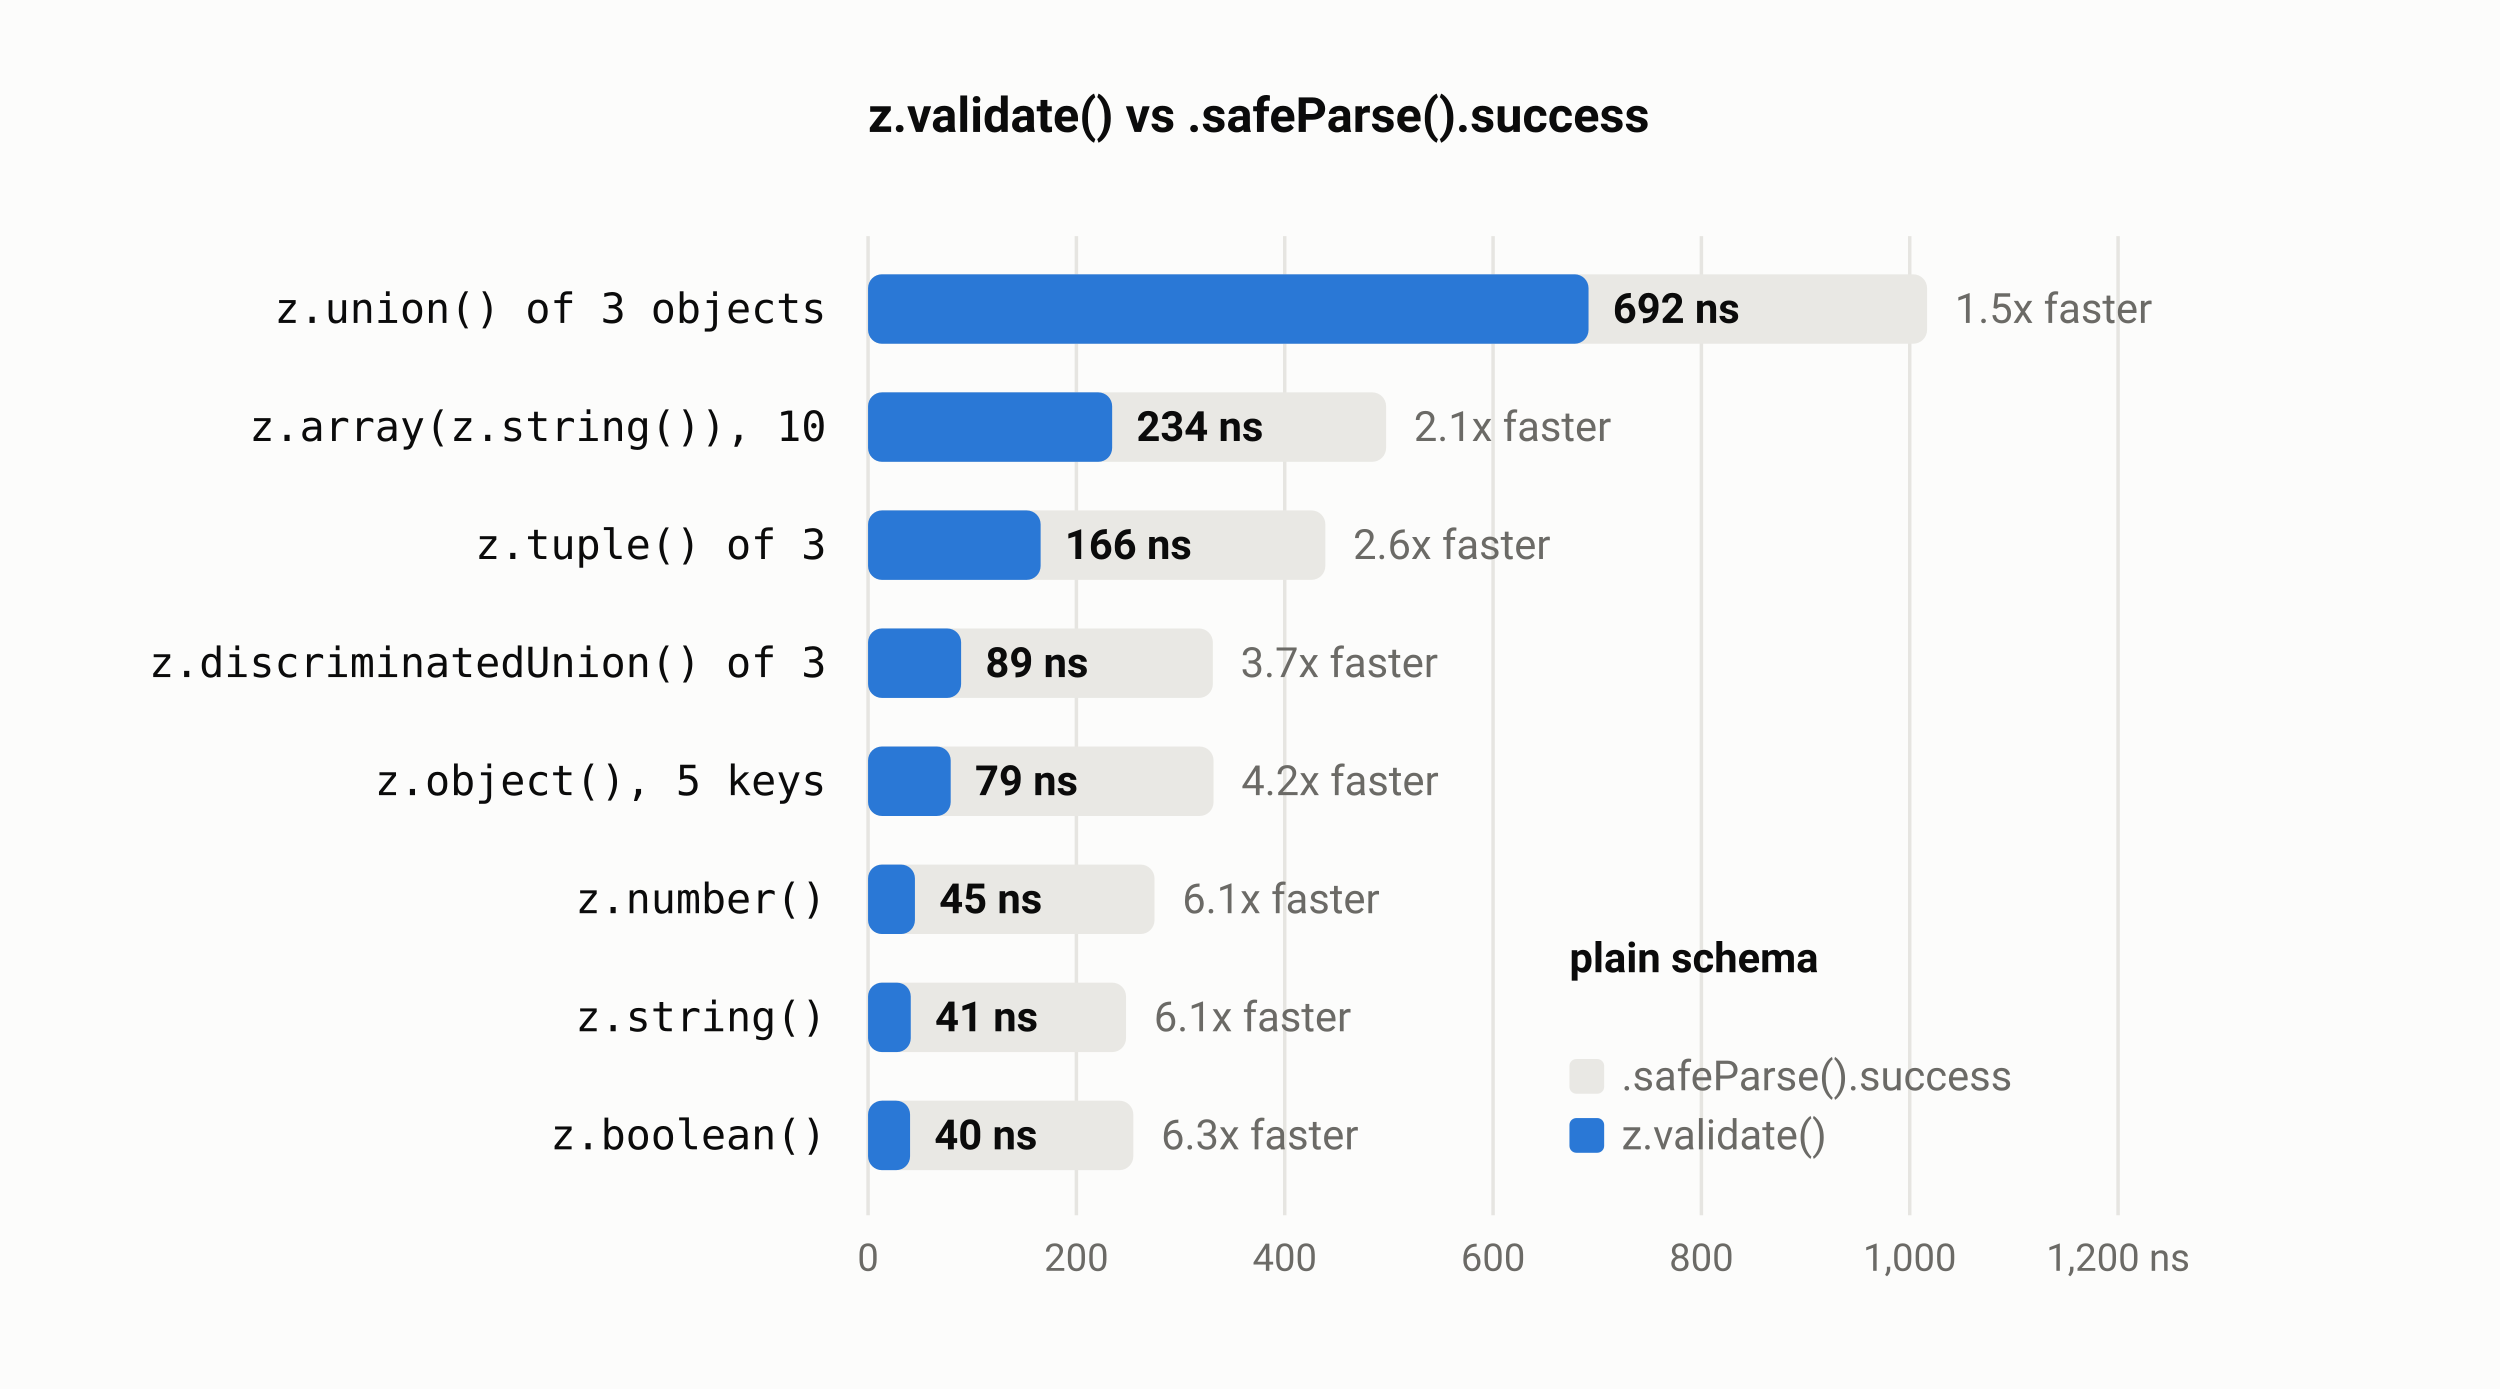
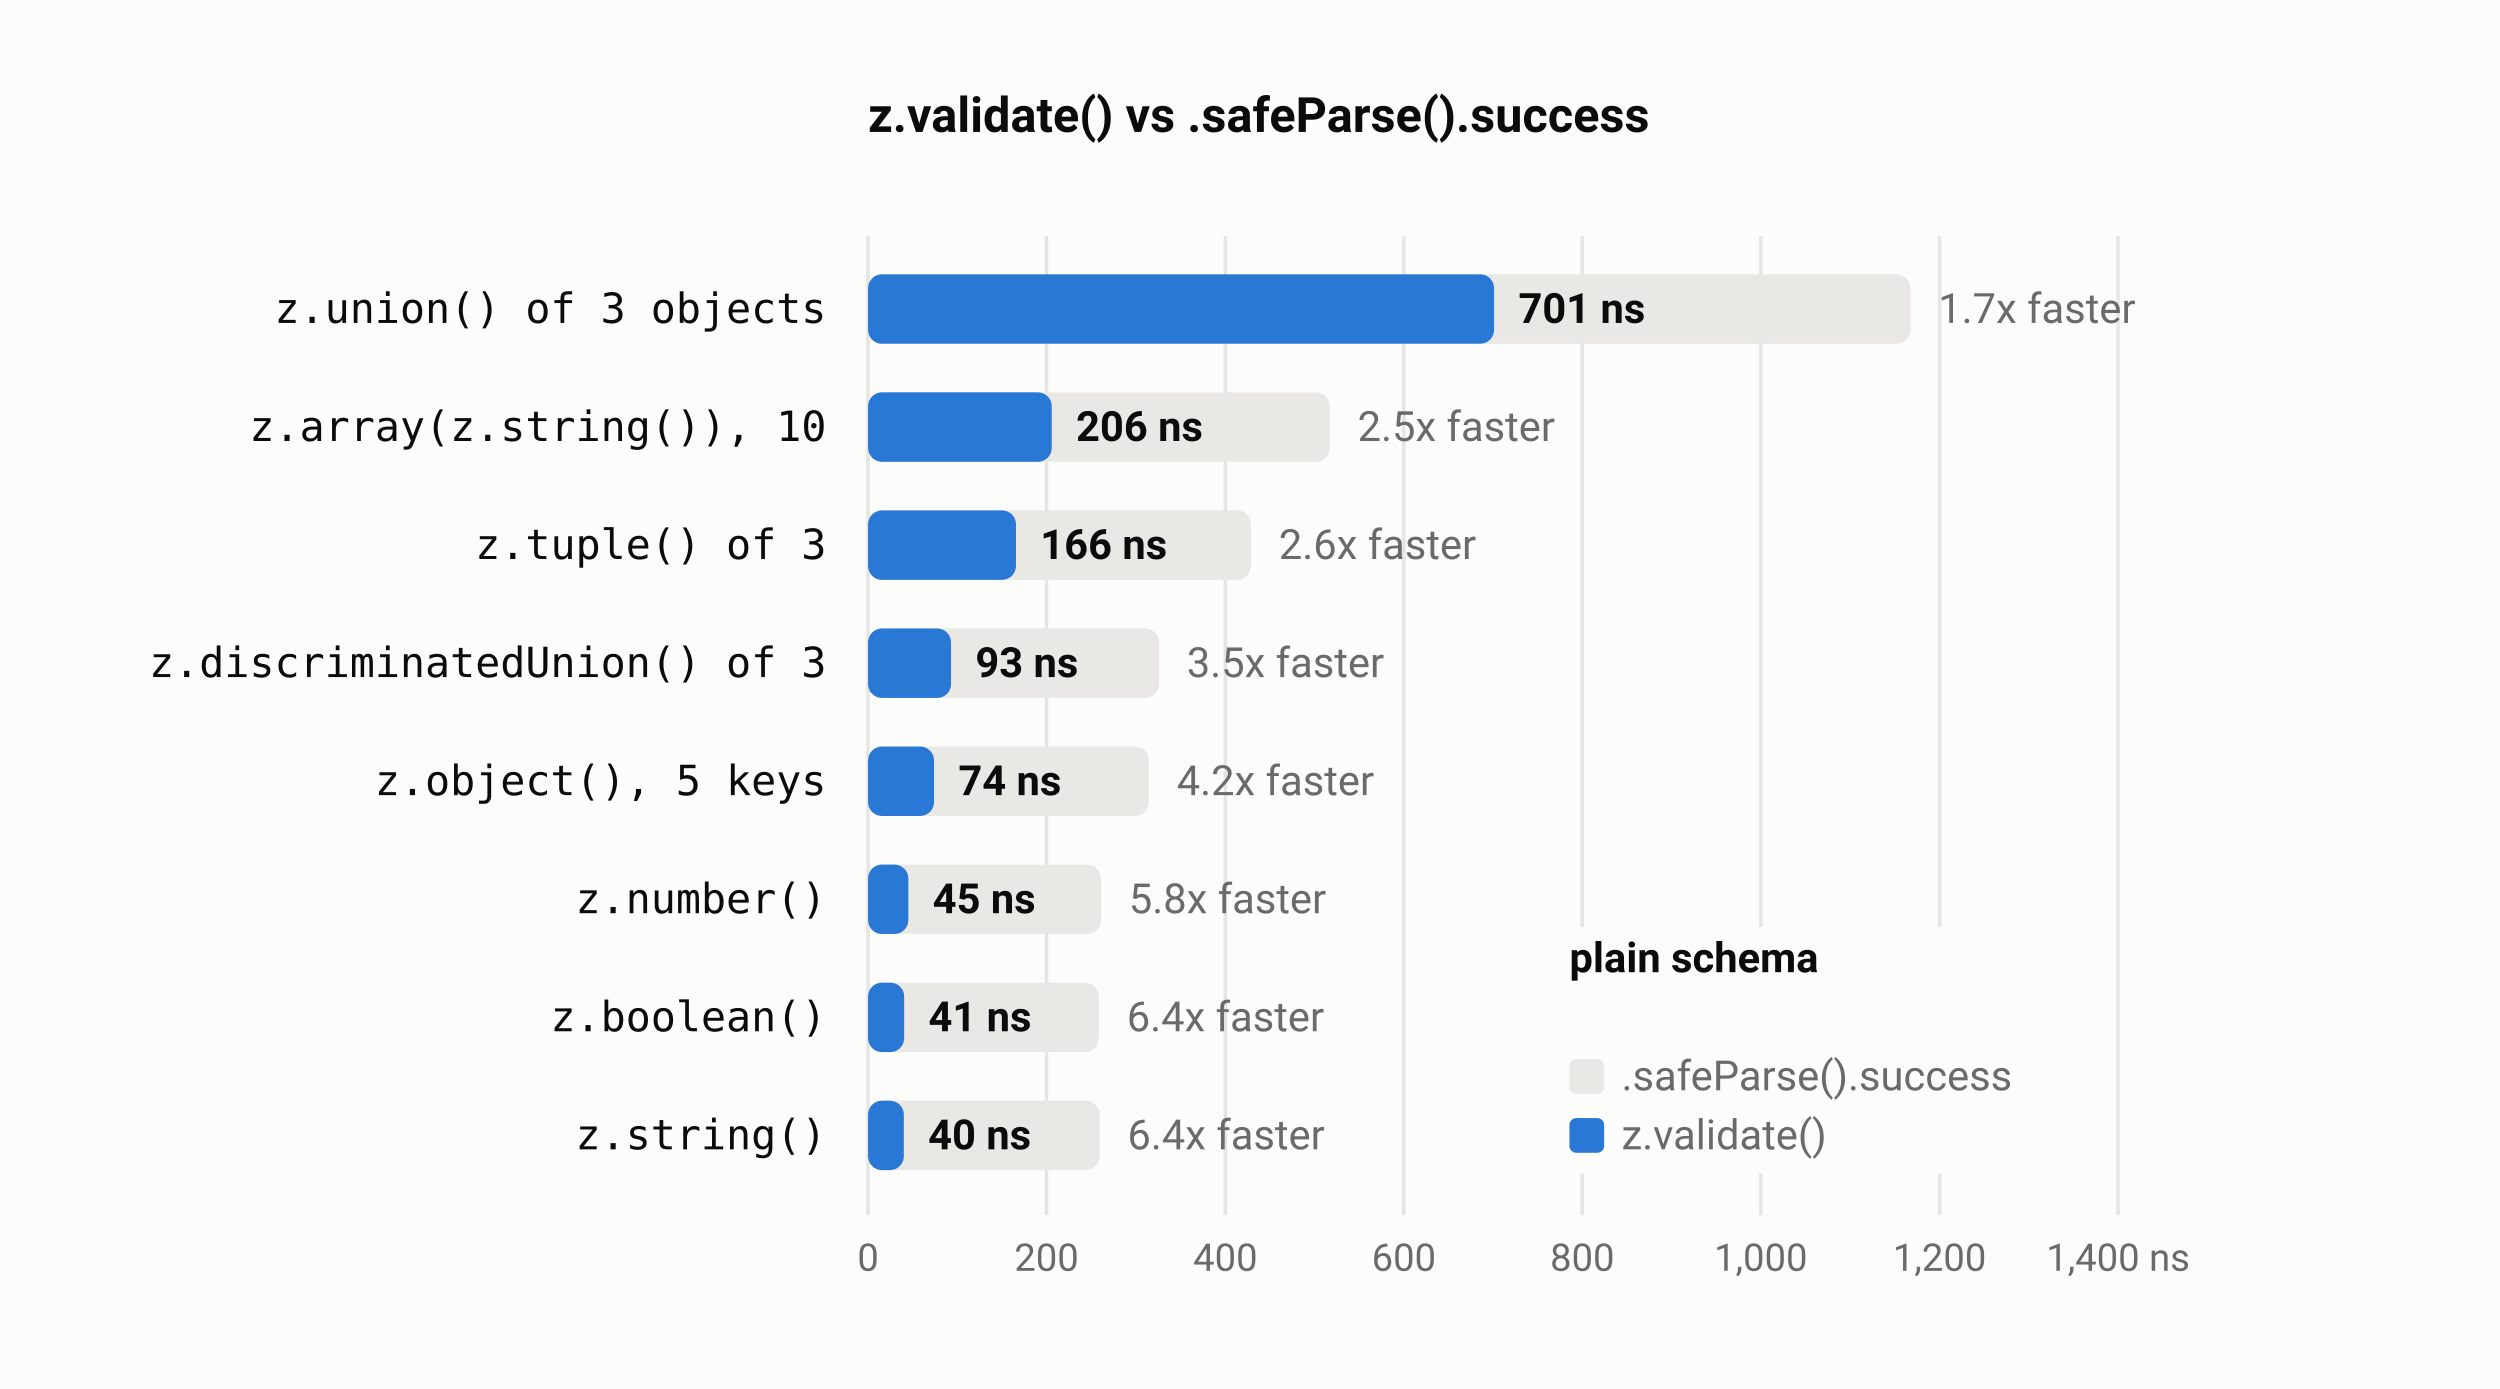
<svg xmlns="http://www.w3.org/2000/svg" width="720" height="400" viewBox="0 0 720 400" font-family="ui-sans-serif, system-ui, -apple-system, Segoe UI, Roboto, sans-serif" font-size="13">
  <rect x="0" y="0" width="720" height="400" fill="#fcfcfb" />
  <text x="250" y="38" fill="#0b0b0b" font-weight="700" font-size="14">z.validate() vs .safeParse().success</text>
  <line x1="250.0" y1="68" x2="250.0" y2="350" stroke="#e6e5e1" stroke-width="1" />
  <text x="250.0" y="366" text-anchor="middle" fill="#6b6a66" font-size="11">0</text>
-   <line x1="310.0" y1="68" x2="310.0" y2="350" stroke="#e6e5e1" stroke-width="1" />
-   <text x="310.0" y="366" text-anchor="middle" fill="#6b6a66" font-size="11">200</text>
-   <line x1="370.0" y1="68" x2="370.0" y2="350" stroke="#e6e5e1" stroke-width="1" />
-   <text x="370.0" y="366" text-anchor="middle" fill="#6b6a66" font-size="11">400</text>
-   <line x1="430.0" y1="68" x2="430.0" y2="350" stroke="#e6e5e1" stroke-width="1" />
-   <text x="430.0" y="366" text-anchor="middle" fill="#6b6a66" font-size="11">600</text>
-   <line x1="490.0" y1="68" x2="490.0" y2="350" stroke="#e6e5e1" stroke-width="1" />
-   <text x="490.0" y="366" text-anchor="middle" fill="#6b6a66" font-size="11">800</text>
-   <line x1="550.0" y1="68" x2="550.0" y2="350" stroke="#e6e5e1" stroke-width="1" />
-   <text x="550.0" y="366" text-anchor="middle" fill="#6b6a66" font-size="11">1,000</text>
+   <line x1="301.4" y1="68" x2="301.4" y2="350" stroke="#e6e5e1" stroke-width="1" />
+   <text x="301.4" y="366" text-anchor="middle" fill="#6b6a66" font-size="11">200</text>
+   <line x1="352.9" y1="68" x2="352.9" y2="350" stroke="#e6e5e1" stroke-width="1" />
+   <text x="352.9" y="366" text-anchor="middle" fill="#6b6a66" font-size="11">400</text>
+   <line x1="404.3" y1="68" x2="404.3" y2="350" stroke="#e6e5e1" stroke-width="1" />
+   <text x="404.3" y="366" text-anchor="middle" fill="#6b6a66" font-size="11">600</text>
+   <line x1="455.7" y1="68" x2="455.7" y2="350" stroke="#e6e5e1" stroke-width="1" />
+   <text x="455.7" y="366" text-anchor="middle" fill="#6b6a66" font-size="11">800</text>
+   <line x1="507.1" y1="68" x2="507.1" y2="350" stroke="#e6e5e1" stroke-width="1" />
+   <text x="507.1" y="366" text-anchor="middle" fill="#6b6a66" font-size="11">1,000</text>
+   <line x1="558.6" y1="68" x2="558.6" y2="350" stroke="#e6e5e1" stroke-width="1" />
+   <text x="558.6" y="366" text-anchor="middle" fill="#6b6a66" font-size="11">1,200</text>
  <line x1="610.0" y1="68" x2="610.0" y2="350" stroke="#e6e5e1" stroke-width="1" />
-   <text x="610.0" y="366" text-anchor="middle" fill="#6b6a66" font-size="11">1,200 ns</text>
+   <text x="610.0" y="366" text-anchor="middle" fill="#6b6a66" font-size="11">1,400 ns</text>
  <text x="238" y="93" text-anchor="end" fill="#0b0b0b" font-family="ui-monospace, SFMono-Regular, Menlo, monospace" font-size="12">z.union() of 3 objects</text>
-   <rect x="250" y="79" width="305.0" height="20" rx="4" fill="#e9e8e4" />
-   <rect x="250" y="79" width="207.5" height="20" rx="4" fill="#2a78d6" />
-   <text x="464.5" y="93" fill="#0b0b0b" font-weight="700" font-size="12">692 ns</text>
-   <text x="563.0" y="93" fill="#6b6a66" font-size="12">1.5x faster</text>
+   <rect x="250" y="79" width="300.2" height="20" rx="4" fill="#e9e8e4" />
+   <rect x="250" y="79" width="180.3" height="20" rx="4" fill="#2a78d6" />
+   <text x="437.3" y="93" fill="#0b0b0b" font-weight="700" font-size="12">701 ns</text>
+   <text x="558.2" y="93" fill="#6b6a66" font-size="12">1.7x faster</text>
  <text x="238" y="127" text-anchor="end" fill="#0b0b0b" font-family="ui-monospace, SFMono-Regular, Menlo, monospace" font-size="12">z.array(z.string()), 10</text>
-   <rect x="250" y="113" width="149.2" height="20" rx="4" fill="#e9e8e4" />
-   <rect x="250" y="113" width="70.3" height="20" rx="4" fill="#2a78d6" />
-   <text x="327.3" y="127" fill="#0b0b0b" font-weight="700" font-size="12">234 ns</text>
-   <text x="407.2" y="127" fill="#6b6a66" font-size="12">2.1x faster</text>
+   <rect x="250" y="113" width="133.0" height="20" rx="4" fill="#e9e8e4" />
+   <rect x="250" y="113" width="52.9" height="20" rx="4" fill="#2a78d6" />
+   <text x="309.9" y="127" fill="#0b0b0b" font-weight="700" font-size="12">206 ns</text>
+   <text x="391.0" y="127" fill="#6b6a66" font-size="12">2.5x faster</text>
  <text x="238" y="161" text-anchor="end" fill="#0b0b0b" font-family="ui-monospace, SFMono-Regular, Menlo, monospace" font-size="12">z.tuple() of 3</text>
-   <rect x="250" y="147" width="131.7" height="20" rx="4" fill="#e9e8e4" />
-   <rect x="250" y="147" width="49.7" height="20" rx="4" fill="#2a78d6" />
-   <text x="306.7" y="161" fill="#0b0b0b" font-weight="700" font-size="12">166 ns</text>
-   <text x="389.7" y="161" fill="#6b6a66" font-size="12">2.6x faster</text>
+   <rect x="250" y="147" width="110.3" height="20" rx="4" fill="#e9e8e4" />
+   <rect x="250" y="147" width="42.6" height="20" rx="4" fill="#2a78d6" />
+   <text x="299.6" y="161" fill="#0b0b0b" font-weight="700" font-size="12">166 ns</text>
+   <text x="368.3" y="161" fill="#6b6a66" font-size="12">2.6x faster</text>
  <text x="238" y="195" text-anchor="end" fill="#0b0b0b" font-family="ui-monospace, SFMono-Regular, Menlo, monospace" font-size="12">z.discriminatedUnion() of 3</text>
-   <rect x="250" y="181" width="99.3" height="20" rx="4" fill="#e9e8e4" />
-   <rect x="250" y="181" width="26.8" height="20" rx="4" fill="#2a78d6" />
-   <text x="283.8" y="195" fill="#0b0b0b" font-weight="700" font-size="12">89 ns</text>
-   <text x="357.3" y="195" fill="#6b6a66" font-size="12">3.7x faster</text>
+   <rect x="250" y="181" width="83.8" height="20" rx="4" fill="#e9e8e4" />
+   <rect x="250" y="181" width="23.9" height="20" rx="4" fill="#2a78d6" />
+   <text x="280.9" y="195" fill="#0b0b0b" font-weight="700" font-size="12">93 ns</text>
+   <text x="341.8" y="195" fill="#6b6a66" font-size="12">3.5x faster</text>
  <text x="238" y="229" text-anchor="end" fill="#0b0b0b" font-family="ui-monospace, SFMono-Regular, Menlo, monospace" font-size="12">z.object(), 5 keys</text>
-   <rect x="250" y="215" width="99.5" height="20" rx="4" fill="#e9e8e4" />
-   <rect x="250" y="215" width="23.8" height="20" rx="4" fill="#2a78d6" />
-   <text x="280.8" y="229" fill="#0b0b0b" font-weight="700" font-size="12">79 ns</text>
-   <text x="357.5" y="229" fill="#6b6a66" font-size="12">4.2x faster</text>
+   <rect x="250" y="215" width="80.9" height="20" rx="4" fill="#e9e8e4" />
+   <rect x="250" y="215" width="19.0" height="20" rx="4" fill="#2a78d6" />
+   <text x="276.0" y="229" fill="#0b0b0b" font-weight="700" font-size="12">74 ns</text>
+   <text x="338.9" y="229" fill="#6b6a66" font-size="12">4.2x faster</text>
  <text x="238" y="263" text-anchor="end" fill="#0b0b0b" font-family="ui-monospace, SFMono-Regular, Menlo, monospace" font-size="12">z.number()</text>
-   <rect x="250" y="249" width="82.5" height="20" rx="4" fill="#e9e8e4" />
-   <rect x="250" y="249" width="13.5" height="20" rx="4" fill="#2a78d6" />
-   <text x="270.5" y="263" fill="#0b0b0b" font-weight="700" font-size="12">45 ns</text>
-   <text x="340.5" y="263" fill="#6b6a66" font-size="12">6.1x faster</text>
-   <text x="238" y="297" text-anchor="end" fill="#0b0b0b" font-family="ui-monospace, SFMono-Regular, Menlo, monospace" font-size="12">z.string()</text>
-   <rect x="250" y="283" width="74.3" height="20" rx="4" fill="#e9e8e4" />
-   <rect x="250" y="283" width="12.3" height="20" rx="4" fill="#2a78d6" />
-   <text x="269.3" y="297" fill="#0b0b0b" font-weight="700" font-size="12">41 ns</text>
-   <text x="332.3" y="297" fill="#6b6a66" font-size="12">6.1x faster</text>
-   <text x="238" y="331" text-anchor="end" fill="#0b0b0b" font-family="ui-monospace, SFMono-Regular, Menlo, monospace" font-size="12">z.boolean()</text>
-   <rect x="250" y="317" width="76.4" height="20" rx="4" fill="#e9e8e4" />
-   <rect x="250" y="317" width="12.1" height="20" rx="4" fill="#2a78d6" />
-   <text x="269.1" y="331" fill="#0b0b0b" font-weight="700" font-size="12">40 ns</text>
-   <text x="334.4" y="331" fill="#6b6a66" font-size="12">6.3x faster</text>
+   <rect x="250" y="249" width="67.1" height="20" rx="4" fill="#e9e8e4" />
+   <rect x="250" y="249" width="11.6" height="20" rx="4" fill="#2a78d6" />
+   <text x="268.6" y="263" fill="#0b0b0b" font-weight="700" font-size="12">45 ns</text>
+   <text x="325.1" y="263" fill="#6b6a66" font-size="12">5.8x faster</text>
+   <text x="238" y="297" text-anchor="end" fill="#0b0b0b" font-family="ui-monospace, SFMono-Regular, Menlo, monospace" font-size="12">z.boolean()</text>
+   <rect x="250" y="283" width="66.5" height="20" rx="4" fill="#e9e8e4" />
+   <rect x="250" y="283" width="10.4" height="20" rx="4" fill="#2a78d6" />
+   <text x="267.4" y="297" fill="#0b0b0b" font-weight="700" font-size="12">41 ns</text>
+   <text x="324.5" y="297" fill="#6b6a66" font-size="12">6.4x faster</text>
+   <text x="238" y="331" text-anchor="end" fill="#0b0b0b" font-family="ui-monospace, SFMono-Regular, Menlo, monospace" font-size="12">z.string()</text>
+   <rect x="250" y="317" width="66.7" height="20" rx="4" fill="#e9e8e4" />
+   <rect x="250" y="317" width="10.3" height="20" rx="4" fill="#2a78d6" />
+   <text x="267.3" y="331" fill="#0b0b0b" font-weight="700" font-size="12">40 ns</text>
+   <text x="324.7" y="331" fill="#6b6a66" font-size="12">6.4x faster</text>
+   <rect x="442" y="267.0" width="163.0" height="71.0" rx="6" fill="#fcfcfb" />
  <text x="452" y="280" fill="#0b0b0b" font-weight="600" font-size="12">plain schema</text>
  <rect x="452" y="305" width="10" height="10" rx="2" fill="#e9e8e4" />
  <text x="467" y="314" fill="#6b6a66" font-size="12">.safeParse().success</text>
  <rect x="452" y="322" width="10" height="10" rx="2" fill="#2a78d6" />
  <text x="467" y="331" fill="#6b6a66" font-size="12">z.validate()</text>
</svg>
